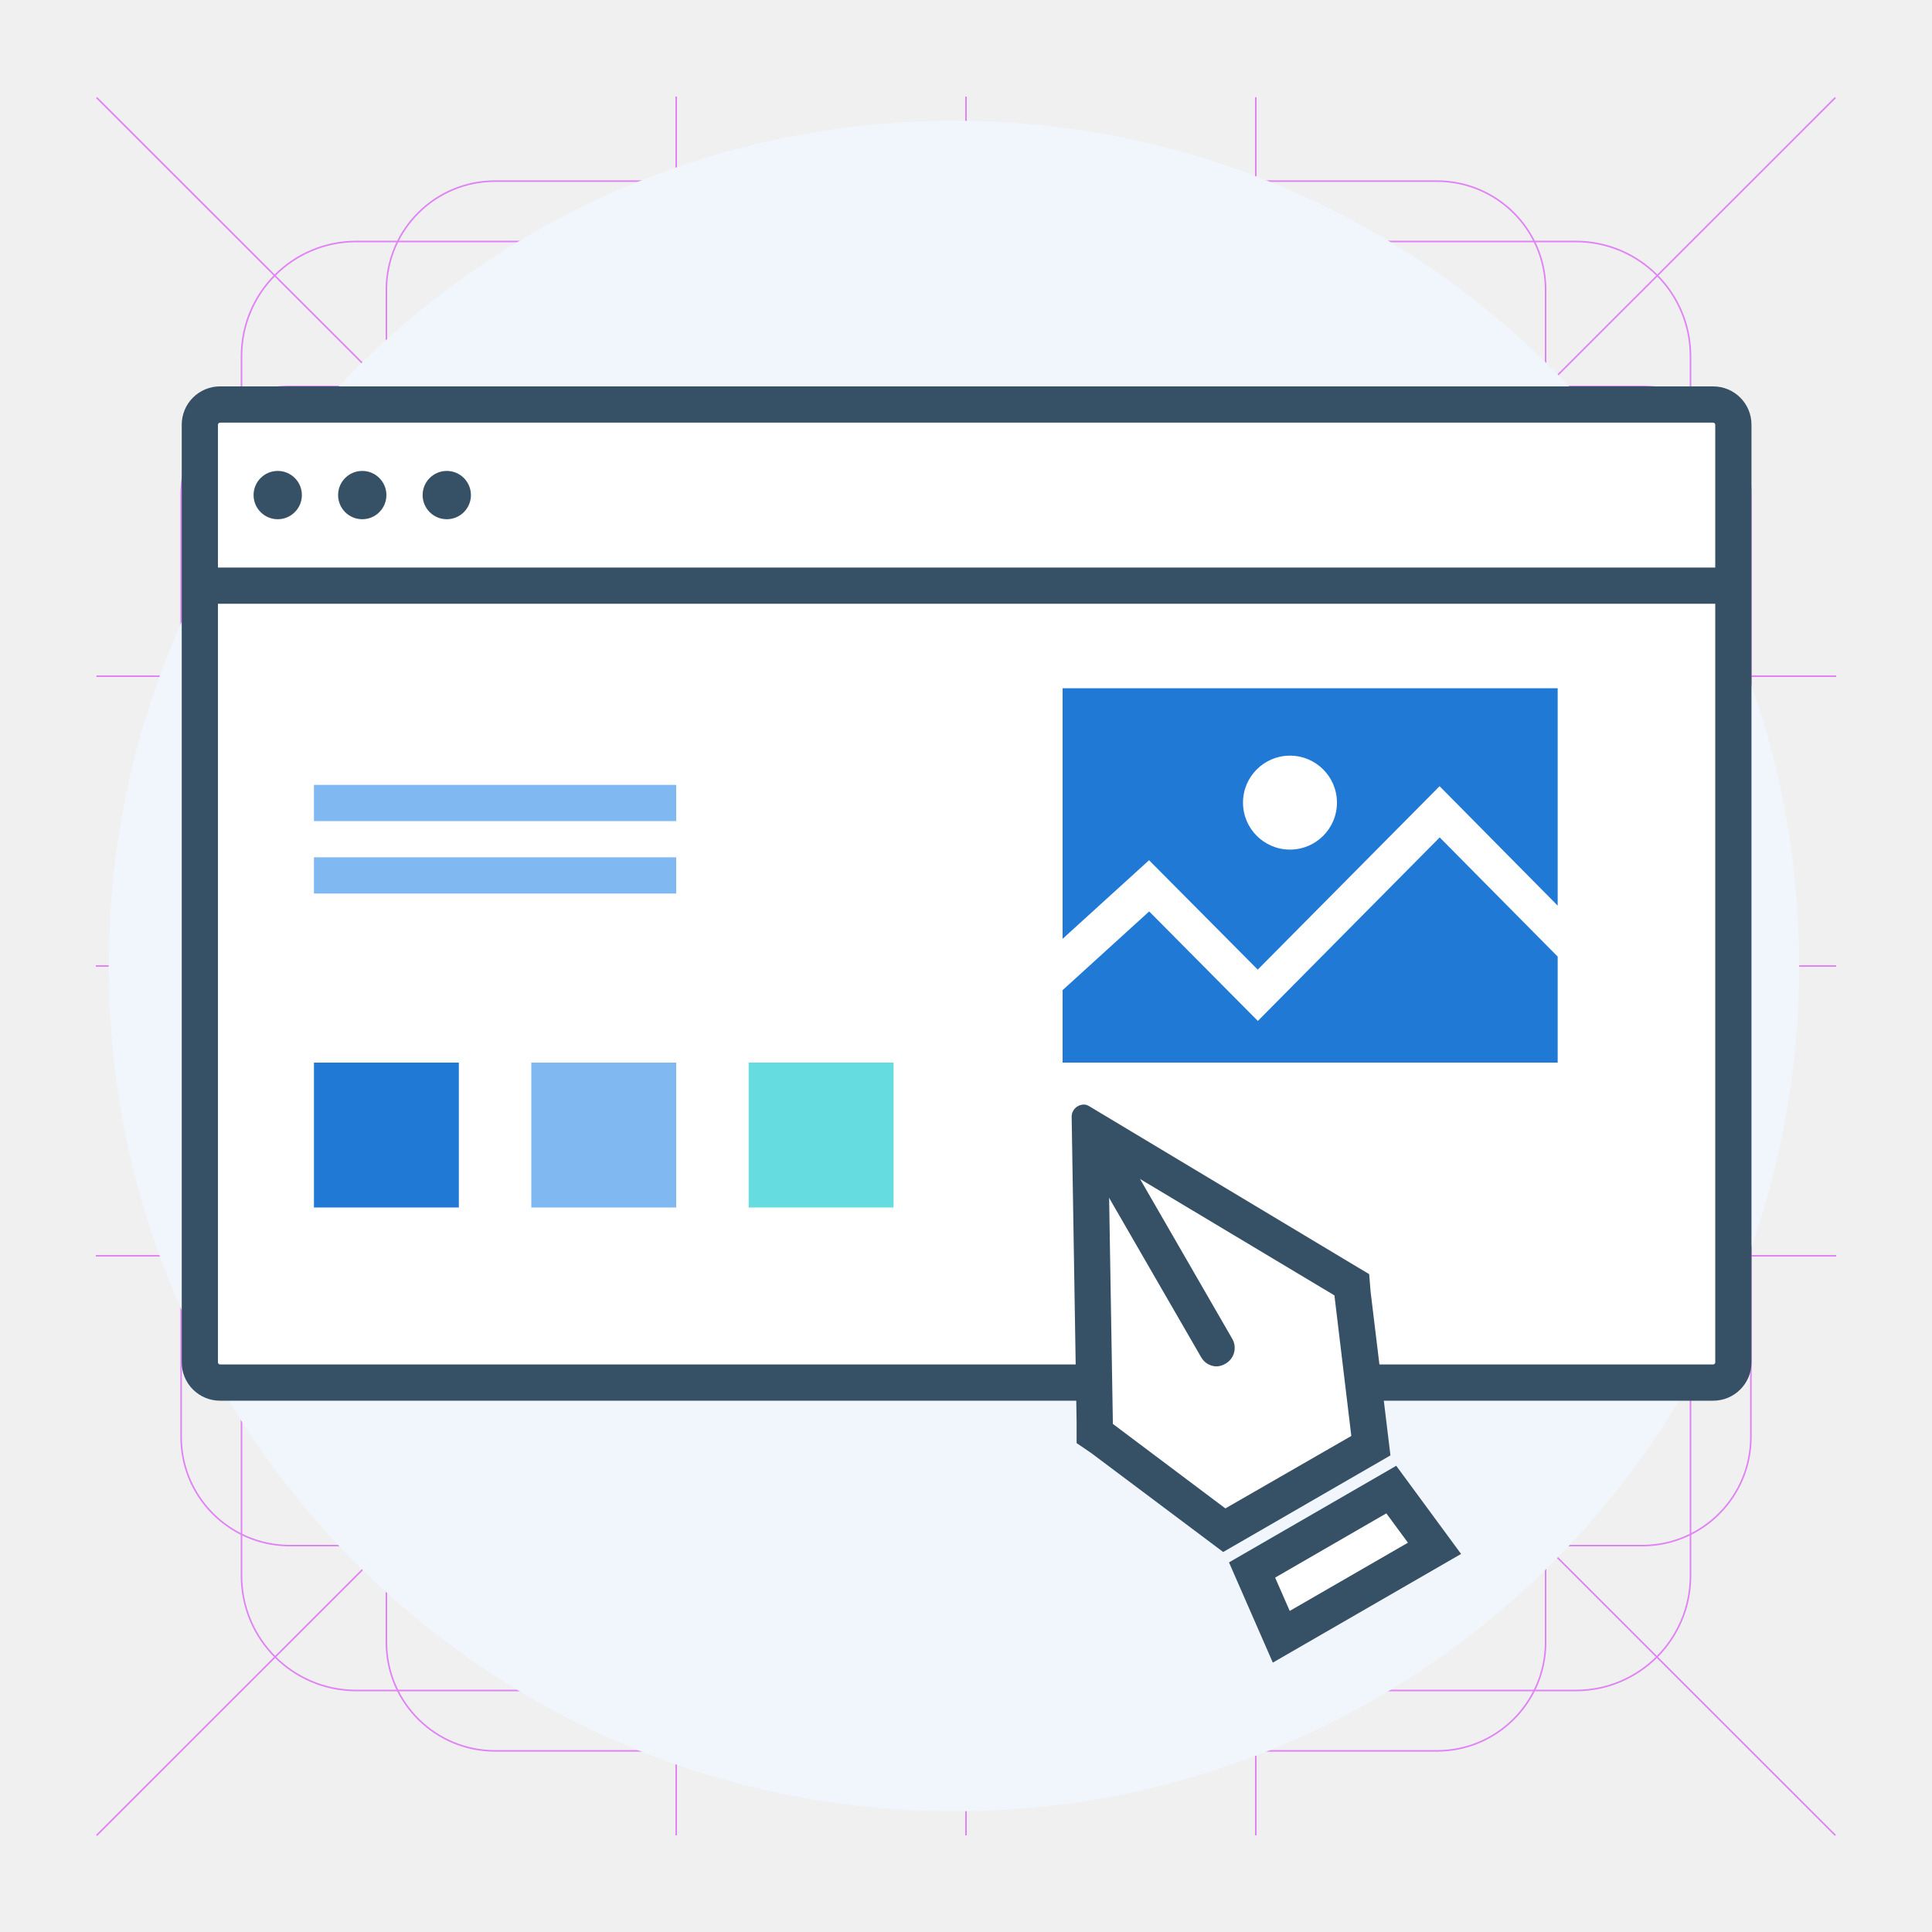
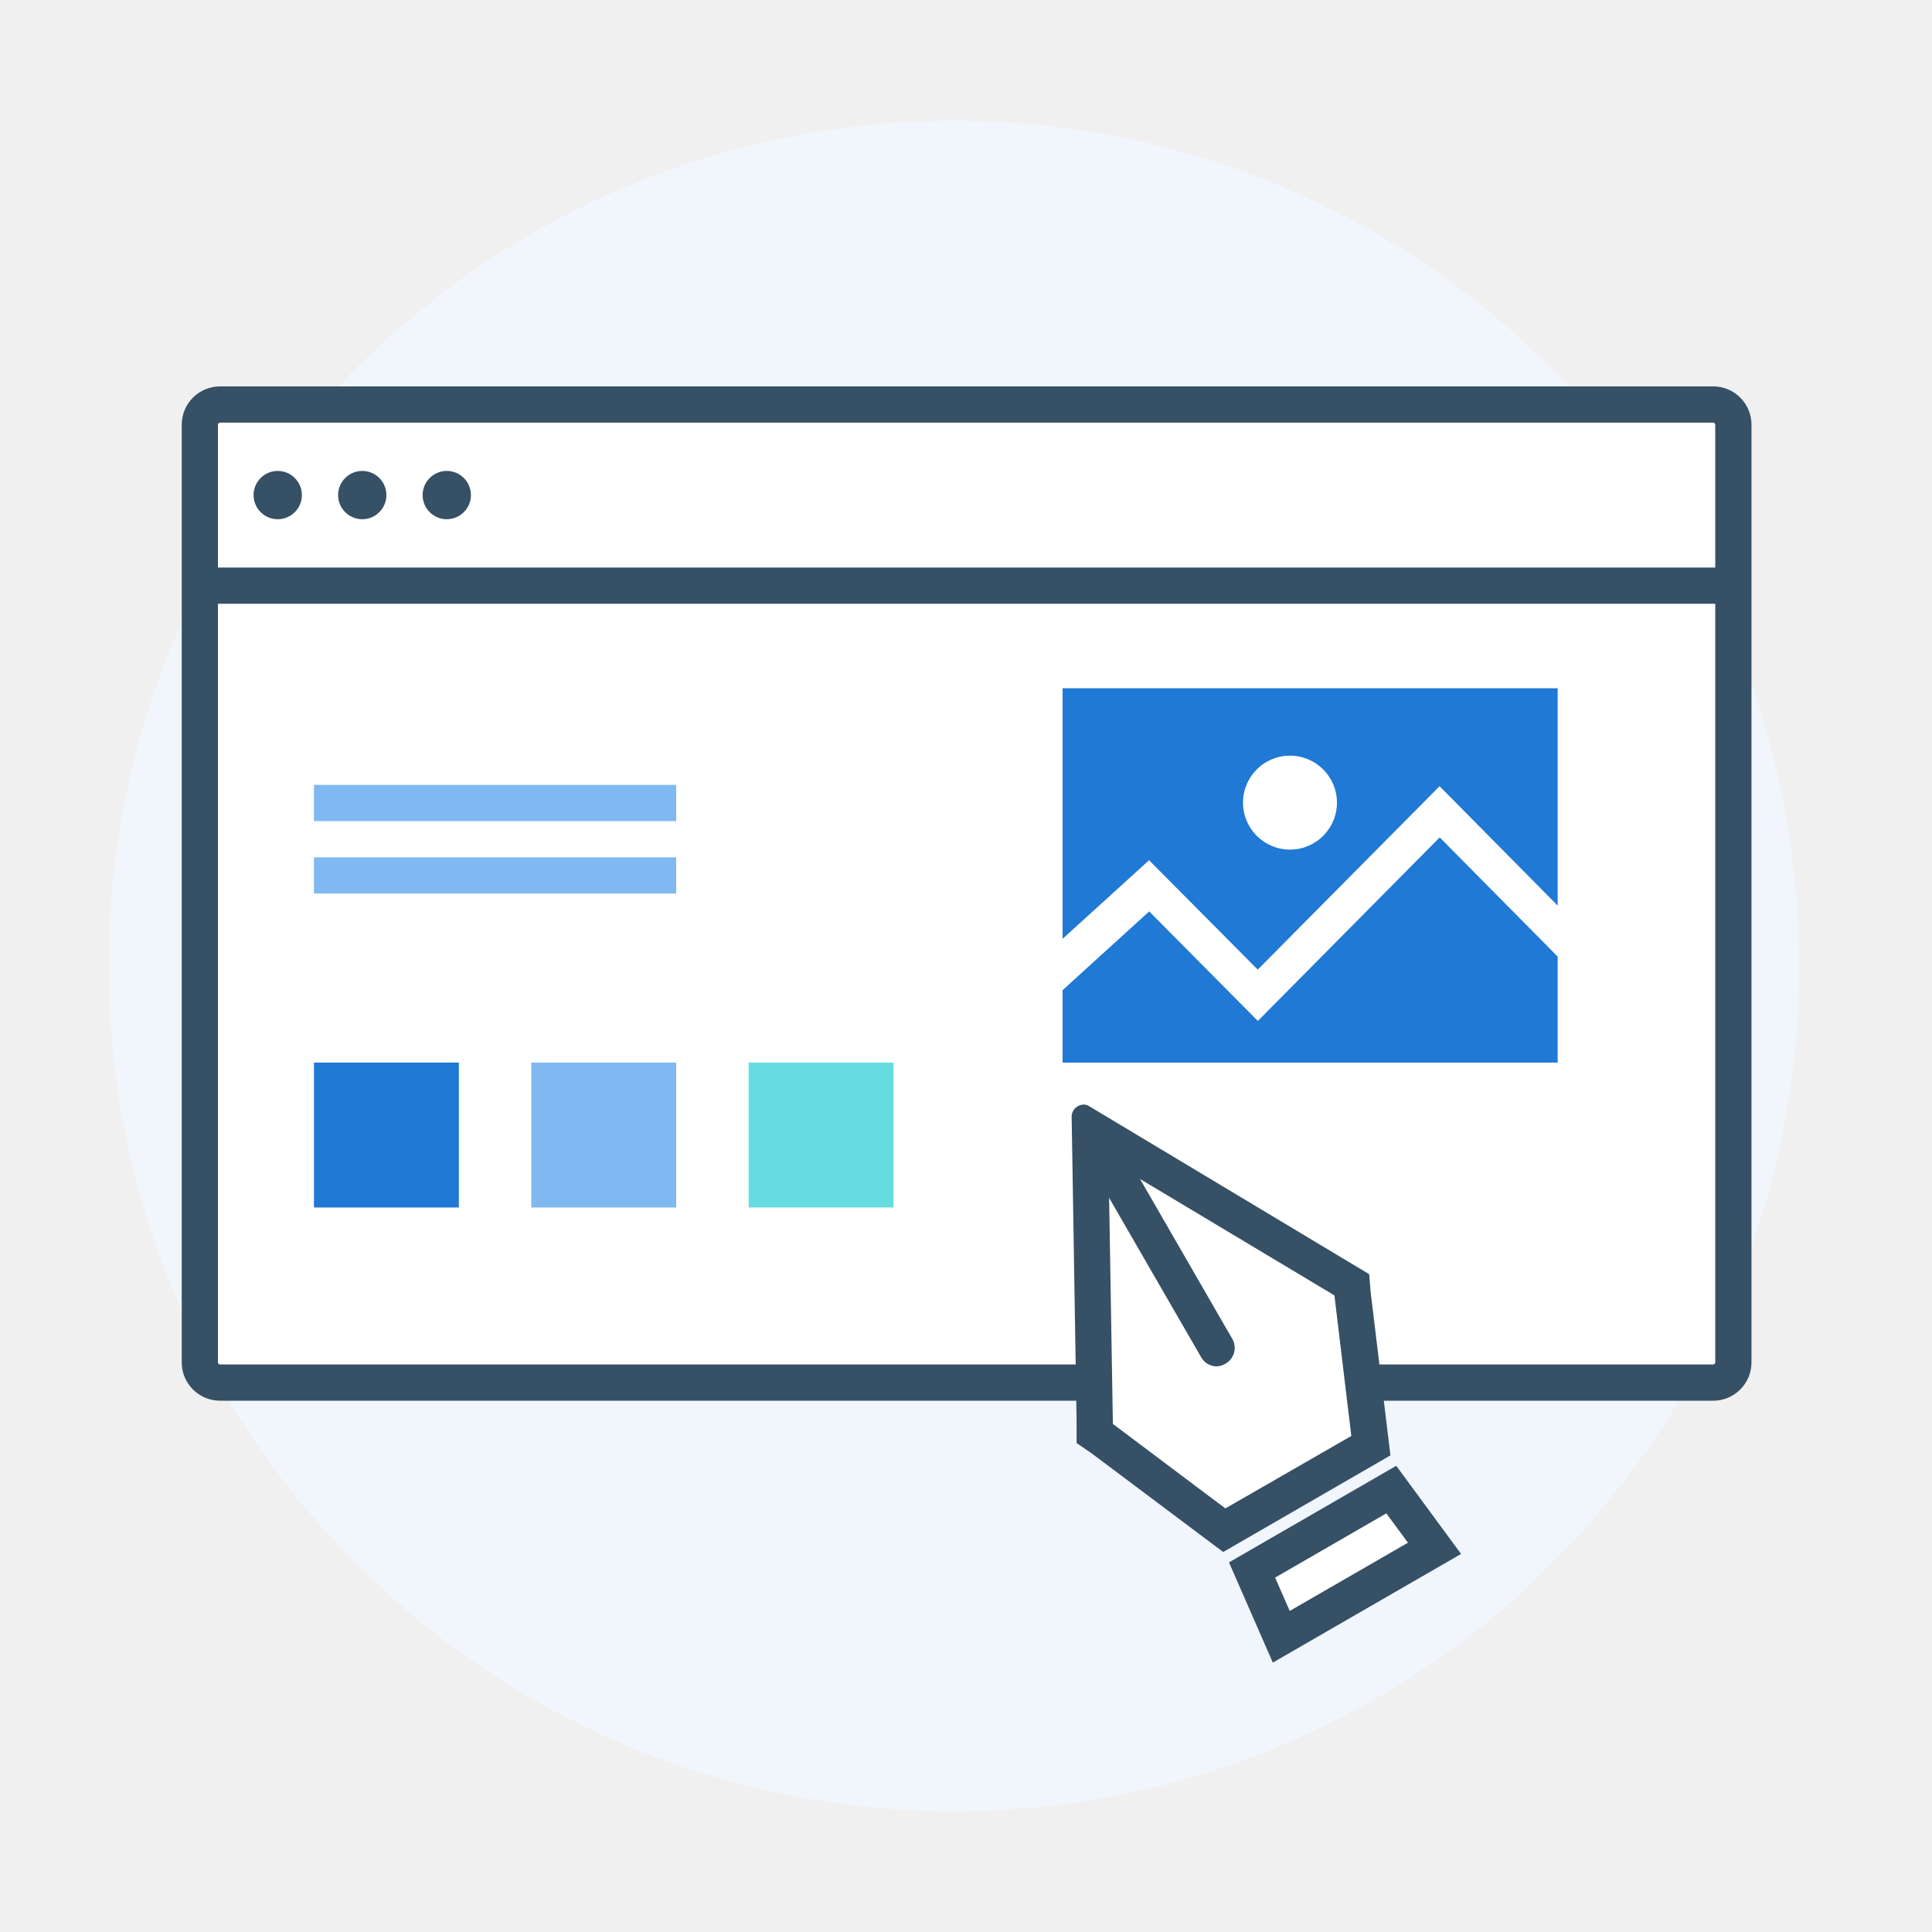
<svg xmlns="http://www.w3.org/2000/svg" viewBox="0 0 160 160">
  <defs>
-     <style>.cls-1{opacity:0.5;}.cls-2,.cls-3,.cls-4{fill:none;}.cls-2,.cls-3{stroke:#cd16f9;stroke-width:0.13px;}.cls-3{stroke-linecap:square;}.cls-5{fill:#f0f6fc;}.cls-6{fill:#fff;}.cls-7{fill:#365066;}.cls-8{fill:#80b9f2;}.cls-9{fill:#2079d4;}.cls-10{fill:#65dde0;}</style>
+     <style>.cls-1{fill:none;}.cls-2{fill:#f0f6fc;}.cls-3{fill:#fff;}.cls-4{fill:#365066;}.cls-5{fill:#80b9f2;}.cls-6{fill:#2079d4;}.cls-7{fill:#65dde0;}</style>
  </defs>
-   <g id="grid">
-     <g id="Keylines" class="cls-1">
-       <path id="NESW" class="cls-2" d="M8,152,152,8.08Z" />
-       <path id="NWSE" class="cls-2" d="M8,8.08,152,152" />
-       <path id="Southern-Tropic" class="cls-3" d="M8,104H152" />
-       <path id="Northern-Tropic" class="cls-3" d="M8.05,56H152" />
-       <path id="Equator" class="cls-3" d="M8,80H152" />
-       <path id="Western-Tropic" class="cls-2" d="M104,152V8.05" />
-       <path id="Eastern-Tropic" class="cls-2" d="M56,152V8" />
-       <path id="Mean" class="cls-2" d="M80,152V8" />
-       <path id="Core" class="cls-2" d="M110,80a30,30,0,1,0-30,30,30,30,0,0,0,30-30Z" />
-       <path id="Circle" class="cls-2" d="M80,145a65,65,0,1,1,65-65,65,65,0,0,1-65,65" />
-       <path id="Square" class="cls-2" d="M130.53,140H29.47A9.5,9.5,0,0,1,20,130.53V29.47A9.5,9.5,0,0,1,29.47,20H130.53A9.5,9.5,0,0,1,140,29.47V130.53a9.5,9.5,0,0,1-9.47,9.47" />
-       <path id="Vertical-Rectangle" class="cls-2" d="M119,145H41a9,9,0,0,1-9-8.86V23.86A9,9,0,0,1,41,15h78a9,9,0,0,1,9,8.86V136.14a9,9,0,0,1-9,8.86" />
-       <path id="Horizontal-Rectangle" class="cls-2" d="M136.14,128H23.86A9,9,0,0,1,15,119V41a9,9,0,0,1,8.86-9H136.14A9,9,0,0,1,145,41v78a9,9,0,0,1-8.86,9" />
-     </g>
-   </g>
  <g id="interfacciaUtente">
-     <rect class="cls-4" width="160" height="160" />
-     <path class="cls-5" d="M79,150A70,70,0,1,0,9,80,70,70,0,0,0,79,150Z" />
-     <rect class="cls-6" x="16.55" y="33.5" width="127" height="81" rx="1.67" />
-     <circle class="cls-7" cx="23" cy="41" r="2" />
-     <circle class="cls-7" cx="30" cy="41" r="2" />
-     <circle class="cls-7" cx="37" cy="41" r="2" />
-     <path class="cls-7" d="M141.88,32H18.23a3.17,3.17,0,0,0-3.18,3.17v77.66A3.17,3.17,0,0,0,18.23,116H141.88a3.17,3.17,0,0,0,3.17-3.17V35.17A3.17,3.17,0,0,0,141.88,32ZM18.23,35H141.88a.18.18,0,0,1,.17.17V47h-124V35.17A.18.18,0,0,1,18.23,35Zm123.65,78H18.23a.18.18,0,0,1-.18-.17V50h124v62.83A.18.18,0,0,1,141.88,113Z" />
-     <rect class="cls-8" x="44" y="88" width="12" height="12" />
-     <rect class="cls-9" x="26" y="88" width="12" height="12" />
-     <rect class="cls-10" x="62" y="88" width="12" height="12" />
-     <path class="cls-9" d="M129,57V88H88V57Zm-9.78,8.11L104.16,80.3l-9-9.06L88,77.75V82l7.17-6.52,9,9.07,15.06-15.2L129,79.22V75Zm-8.5,1.36a3.89,3.89,0,1,0-3.89,3.89A3.89,3.89,0,0,0,110.72,66.47Z" />
-     <polygon class="cls-6" points="91.27 119.15 90.63 118.71 90.22 93.38 111.96 106.4 112.01 107.11 113.53 119.72 101.39 126.73 91.27 119.15" />
-     <path class="cls-7" d="M91.76,96.05l18.57,11.12.19.12v.06l1.39,11.57-10.43,6-9.32-7,0,0v-.24l-.36-21.63m-2.05-4.57a1,1,0,0,0-1,1l.41,25.25,0,1.78,1.23.84,10.91,8.18,13.85-8L113.51,107l-.12-1.48-1.52-.91-21.67-13a.87.87,0,0,0-.49-.14Z" />
-     <path class="cls-7" d="M100.78,113.16a1.49,1.49,0,0,1-1.3-.75L89.16,94.54a1.5,1.5,0,1,1,2.6-1.5l10.31,17.87a1.5,1.5,0,0,1-.54,2A1.59,1.59,0,0,1,100.78,113.16Z" />
-     <polygon class="cls-6" points="103.69 130.02 115.22 123.36 118.8 128.23 106.11 135.55 103.69 130.02" />
-     <path class="cls-7" d="M114.81,125.33l1.79,2.43-9.79,5.65-1.21-2.76,9.21-5.32m.82-3.94-13.85,8,3.63,8.3,15.59-9-5.37-7.3Z" />
-     <rect class="cls-8" x="26" y="65" width="30" height="3" />
-     <rect class="cls-8" x="26" y="71" width="30" height="3" />
+     <rect class="cls-1" width="160" height="160" />
+     <path class="cls-2" d="M79,150A70,70,0,1,0,9,80,70,70,0,0,0,79,150Z" />
+     <rect class="cls-3" x="16.55" y="33.5" width="127" height="81" rx="1.67" />
+     <circle class="cls-4" cx="23" cy="41" r="2" />
+     <circle class="cls-4" cx="30" cy="41" r="2" />
+     <circle class="cls-4" cx="37" cy="41" r="2" />
+     <path class="cls-4" d="M141.88,32H18.23a3.17,3.17,0,0,0-3.18,3.17v77.66A3.17,3.17,0,0,0,18.23,116H141.88a3.17,3.17,0,0,0,3.17-3.17V35.17A3.17,3.17,0,0,0,141.88,32ZM18.23,35H141.88a.18.18,0,0,1,.17.17V47h-124V35.17A.18.18,0,0,1,18.23,35Zm123.65,78H18.23a.18.18,0,0,1-.18-.17V50h124v62.83A.18.18,0,0,1,141.88,113Z" />
+     <rect class="cls-5" x="44" y="88" width="12" height="12" />
+     <rect class="cls-6" x="26" y="88" width="12" height="12" />
+     <rect class="cls-7" x="62" y="88" width="12" height="12" />
+     <path class="cls-6" d="M129,57V88H88V57Zm-9.78,8.11L104.16,80.3l-9-9.06L88,77.75V82l7.17-6.52,9,9.07,15.06-15.2L129,79.22V75Zm-8.5,1.36a3.89,3.89,0,1,0-3.89,3.89A3.89,3.89,0,0,0,110.72,66.47Z" />
+     <polygon class="cls-3" points="91.27 119.15 90.63 118.71 90.22 93.38 111.96 106.4 112.01 107.11 113.53 119.72 101.39 126.73 91.27 119.15" />
+     <path class="cls-4" d="M91.76,96.05l18.57,11.12.19.12v.06l1.39,11.57-10.43,6-9.32-7,0,0v-.24l-.36-21.63m-2.05-4.57a1,1,0,0,0-1,1l.41,25.25,0,1.78,1.23.84,10.91,8.18,13.85-8L113.51,107l-.12-1.48-1.52-.91-21.67-13a.87.87,0,0,0-.49-.14Z" />
+     <path class="cls-4" d="M100.78,113.16a1.49,1.49,0,0,1-1.3-.75L89.16,94.54a1.5,1.5,0,1,1,2.6-1.5l10.31,17.87a1.5,1.5,0,0,1-.54,2A1.59,1.59,0,0,1,100.78,113.16Z" />
+     <polygon class="cls-3" points="103.69 130.02 115.22 123.36 118.8 128.23 106.11 135.55 103.69 130.02" />
+     <path class="cls-4" d="M114.81,125.33l1.79,2.43-9.79,5.65-1.21-2.76,9.21-5.32m.82-3.94-13.85,8,3.63,8.3,15.59-9-5.37-7.3Z" />
+     <rect class="cls-5" x="26" y="65" width="30" height="3" />
+     <rect class="cls-5" x="26" y="71" width="30" height="3" />
  </g>
</svg>
